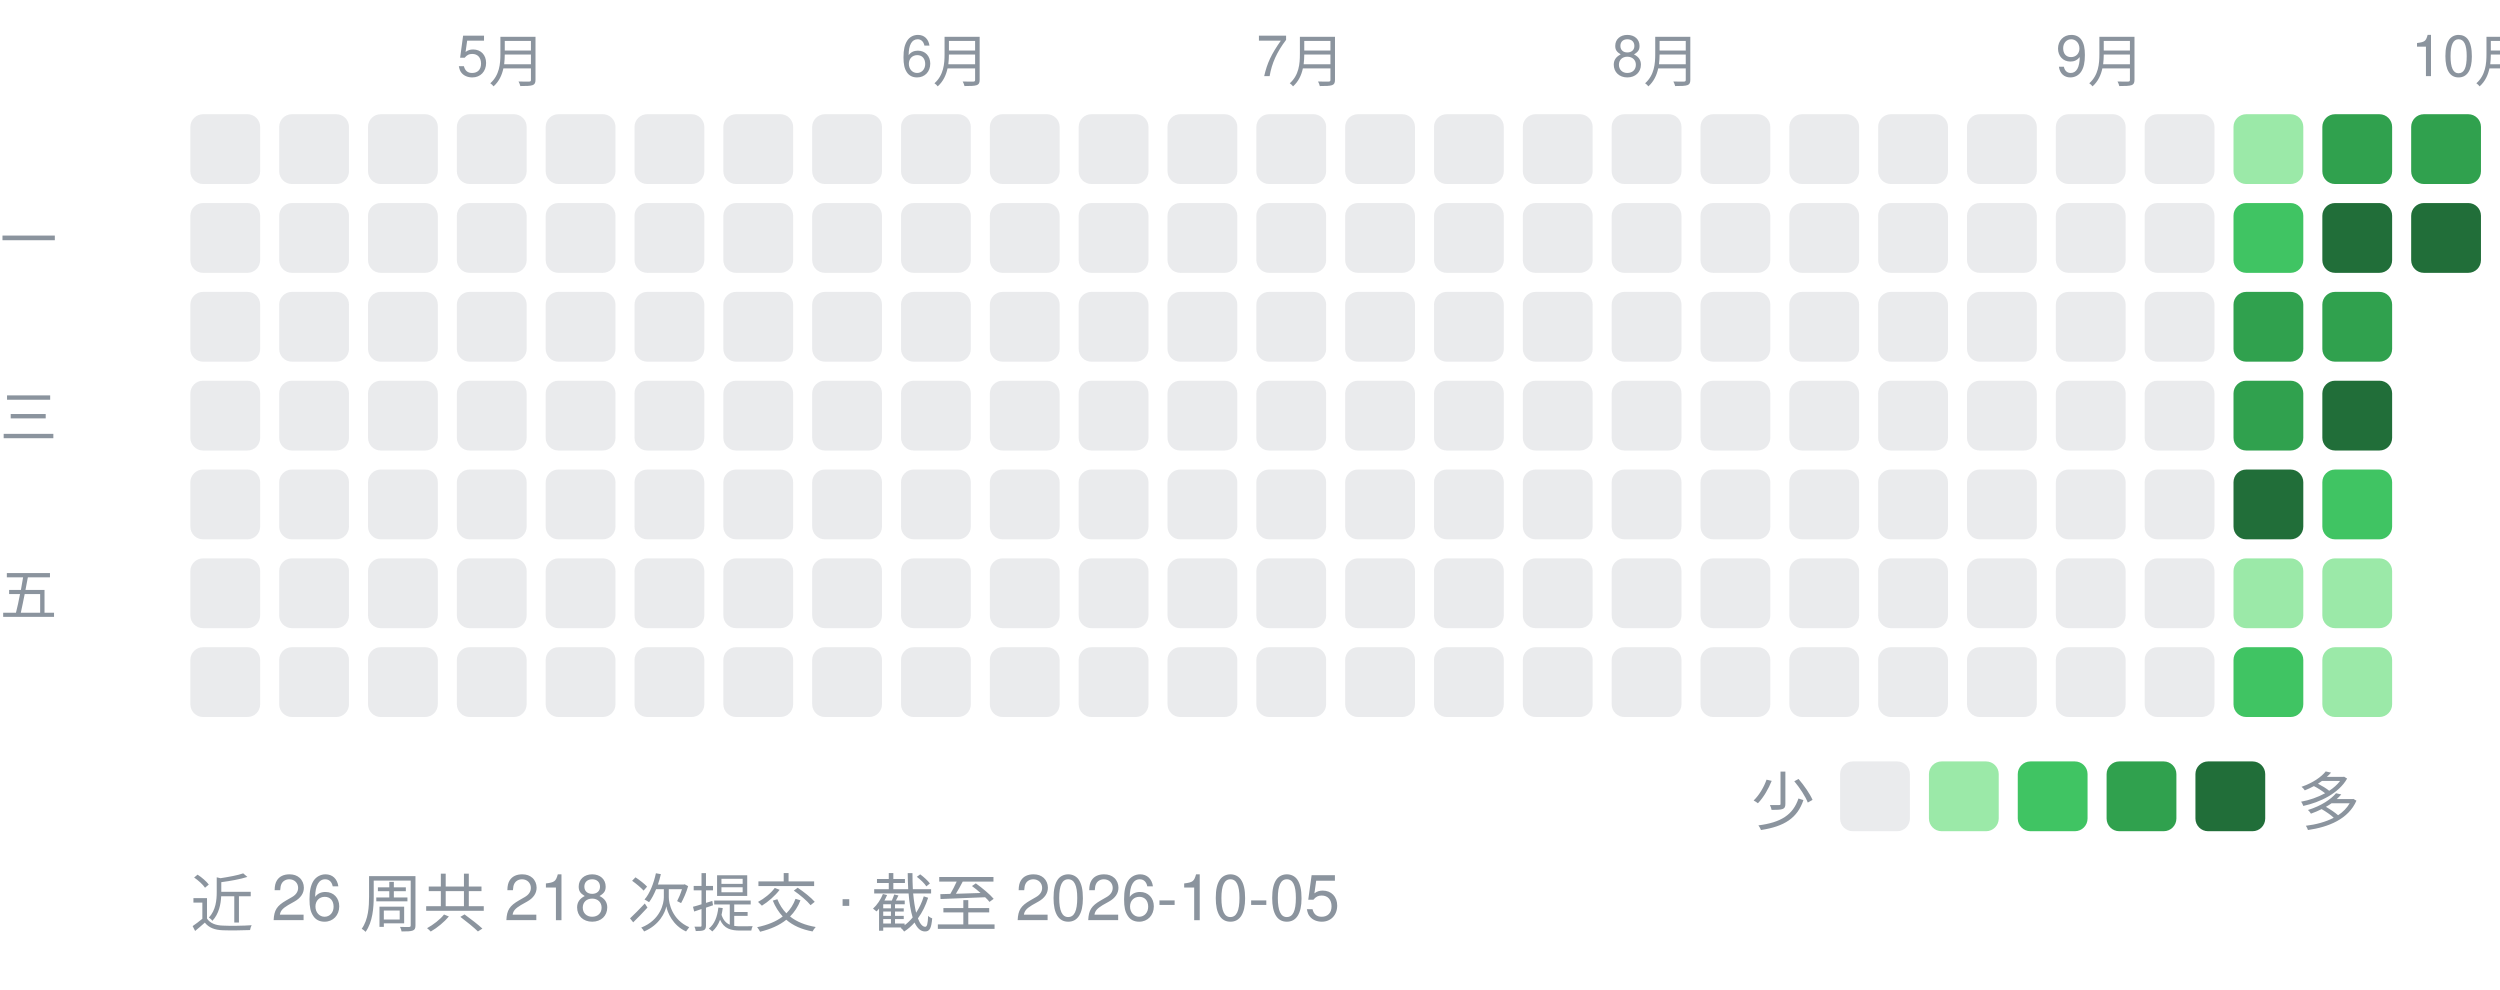
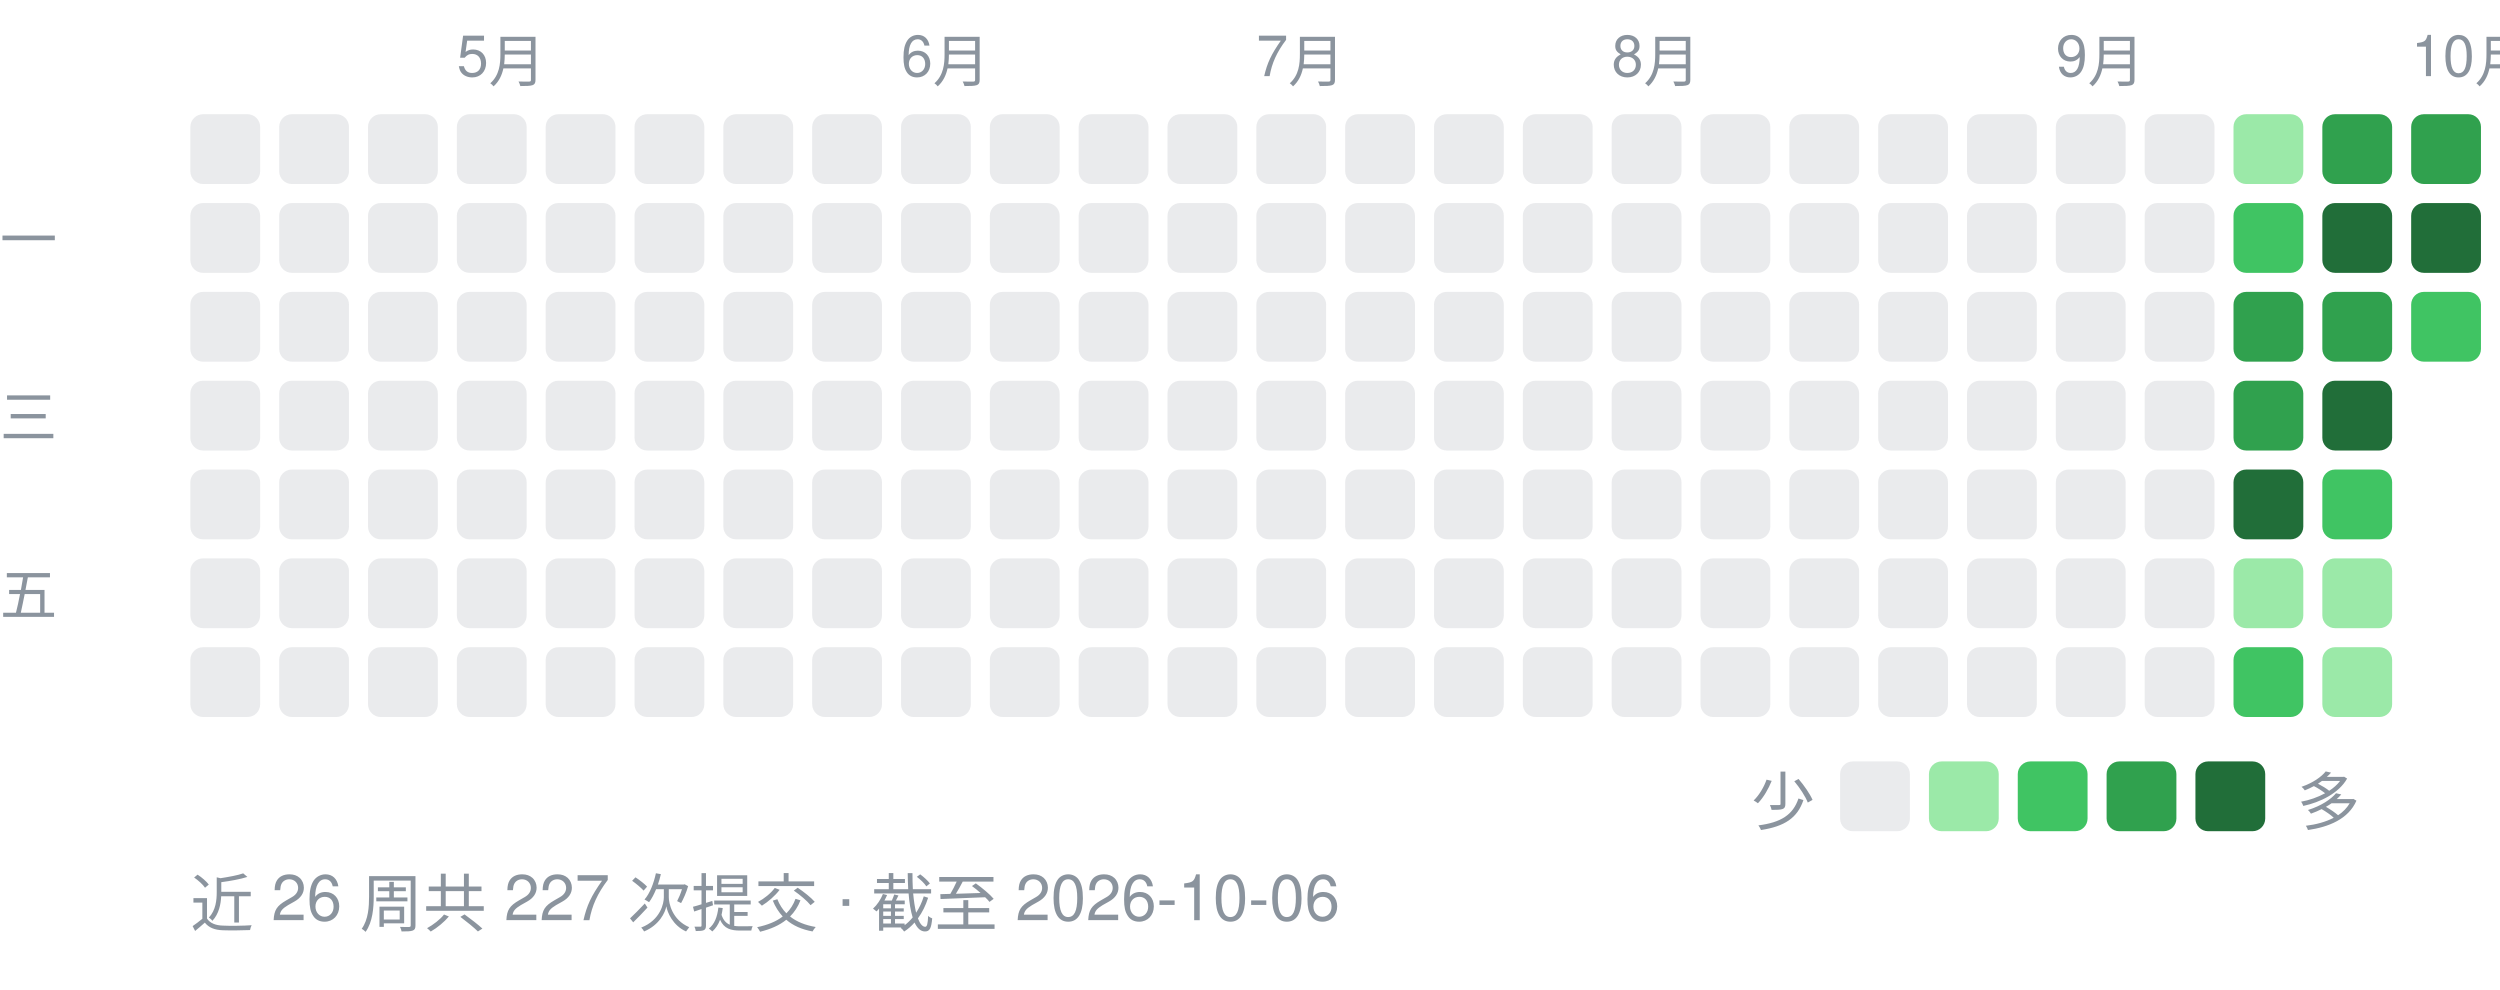
<svg xmlns="http://www.w3.org/2000/svg" width="394" height="156" viewBox="0 0 394 156" role="img">
  <g font-family="-apple-system,BlinkMacSystemFont,Segoe UI,Helvetica,Arial,PingFang SC,sans-serif" font-size="9" fill="#8b949e">
    <text x="72" y="12">5月</text>
    <text x="142" y="12">6月</text>
    <text x="198" y="12">7月</text>
    <text x="254" y="12">8月</text>
    <text x="324" y="12">9月</text>
    <text x="380" y="12">10月</text>
    <text x="0" y="41">一</text>
    <text x="0" y="69">三</text>
    <text x="0" y="97">五</text>
  </g>
  <rect x="30" y="18" width="11" height="11" rx="2" fill="rgba(139,148,158,0.18)" />
  <rect x="30" y="32" width="11" height="11" rx="2" fill="rgba(139,148,158,0.18)" />
  <rect x="30" y="46" width="11" height="11" rx="2" fill="rgba(139,148,158,0.18)" />
  <rect x="30" y="60" width="11" height="11" rx="2" fill="rgba(139,148,158,0.18)" />
  <rect x="30" y="74" width="11" height="11" rx="2" fill="rgba(139,148,158,0.18)" />
  <rect x="30" y="88" width="11" height="11" rx="2" fill="rgba(139,148,158,0.18)" />
  <rect x="30" y="102" width="11" height="11" rx="2" fill="rgba(139,148,158,0.18)" />
  <rect x="44" y="18" width="11" height="11" rx="2" fill="rgba(139,148,158,0.18)" />
  <rect x="44" y="32" width="11" height="11" rx="2" fill="rgba(139,148,158,0.18)" />
  <rect x="44" y="46" width="11" height="11" rx="2" fill="rgba(139,148,158,0.18)" />
  <rect x="44" y="60" width="11" height="11" rx="2" fill="rgba(139,148,158,0.18)" />
  <rect x="44" y="74" width="11" height="11" rx="2" fill="rgba(139,148,158,0.18)" />
  <rect x="44" y="88" width="11" height="11" rx="2" fill="rgba(139,148,158,0.18)" />
  <rect x="44" y="102" width="11" height="11" rx="2" fill="rgba(139,148,158,0.18)" />
  <rect x="58" y="18" width="11" height="11" rx="2" fill="rgba(139,148,158,0.18)" />
  <rect x="58" y="32" width="11" height="11" rx="2" fill="rgba(139,148,158,0.18)" />
  <rect x="58" y="46" width="11" height="11" rx="2" fill="rgba(139,148,158,0.18)" />
  <rect x="58" y="60" width="11" height="11" rx="2" fill="rgba(139,148,158,0.18)" />
  <rect x="58" y="74" width="11" height="11" rx="2" fill="rgba(139,148,158,0.18)" />
  <rect x="58" y="88" width="11" height="11" rx="2" fill="rgba(139,148,158,0.18)" />
  <rect x="58" y="102" width="11" height="11" rx="2" fill="rgba(139,148,158,0.18)" />
  <rect x="72" y="18" width="11" height="11" rx="2" fill="rgba(139,148,158,0.18)" />
  <rect x="72" y="32" width="11" height="11" rx="2" fill="rgba(139,148,158,0.18)" />
  <rect x="72" y="46" width="11" height="11" rx="2" fill="rgba(139,148,158,0.18)" />
  <rect x="72" y="60" width="11" height="11" rx="2" fill="rgba(139,148,158,0.18)" />
  <rect x="72" y="74" width="11" height="11" rx="2" fill="rgba(139,148,158,0.18)" />
  <rect x="72" y="88" width="11" height="11" rx="2" fill="rgba(139,148,158,0.18)" />
  <rect x="72" y="102" width="11" height="11" rx="2" fill="rgba(139,148,158,0.18)" />
  <rect x="86" y="18" width="11" height="11" rx="2" fill="rgba(139,148,158,0.18)" />
  <rect x="86" y="32" width="11" height="11" rx="2" fill="rgba(139,148,158,0.18)" />
  <rect x="86" y="46" width="11" height="11" rx="2" fill="rgba(139,148,158,0.18)" />
  <rect x="86" y="60" width="11" height="11" rx="2" fill="rgba(139,148,158,0.18)" />
  <rect x="86" y="74" width="11" height="11" rx="2" fill="rgba(139,148,158,0.18)" />
  <rect x="86" y="88" width="11" height="11" rx="2" fill="rgba(139,148,158,0.18)" />
  <rect x="86" y="102" width="11" height="11" rx="2" fill="rgba(139,148,158,0.18)" />
  <rect x="100" y="18" width="11" height="11" rx="2" fill="rgba(139,148,158,0.18)" />
  <rect x="100" y="32" width="11" height="11" rx="2" fill="rgba(139,148,158,0.18)" />
  <rect x="100" y="46" width="11" height="11" rx="2" fill="rgba(139,148,158,0.18)" />
  <rect x="100" y="60" width="11" height="11" rx="2" fill="rgba(139,148,158,0.18)" />
  <rect x="100" y="74" width="11" height="11" rx="2" fill="rgba(139,148,158,0.18)" />
  <rect x="100" y="88" width="11" height="11" rx="2" fill="rgba(139,148,158,0.18)" />
  <rect x="100" y="102" width="11" height="11" rx="2" fill="rgba(139,148,158,0.18)" />
  <rect x="114" y="18" width="11" height="11" rx="2" fill="rgba(139,148,158,0.18)" />
  <rect x="114" y="32" width="11" height="11" rx="2" fill="rgba(139,148,158,0.18)" />
  <rect x="114" y="46" width="11" height="11" rx="2" fill="rgba(139,148,158,0.18)" />
  <rect x="114" y="60" width="11" height="11" rx="2" fill="rgba(139,148,158,0.18)" />
  <rect x="114" y="74" width="11" height="11" rx="2" fill="rgba(139,148,158,0.18)" />
  <rect x="114" y="88" width="11" height="11" rx="2" fill="rgba(139,148,158,0.18)" />
  <rect x="114" y="102" width="11" height="11" rx="2" fill="rgba(139,148,158,0.18)" />
  <rect x="128" y="18" width="11" height="11" rx="2" fill="rgba(139,148,158,0.18)" />
  <rect x="128" y="32" width="11" height="11" rx="2" fill="rgba(139,148,158,0.18)" />
  <rect x="128" y="46" width="11" height="11" rx="2" fill="rgba(139,148,158,0.18)" />
  <rect x="128" y="60" width="11" height="11" rx="2" fill="rgba(139,148,158,0.18)" />
  <rect x="128" y="74" width="11" height="11" rx="2" fill="rgba(139,148,158,0.18)" />
  <rect x="128" y="88" width="11" height="11" rx="2" fill="rgba(139,148,158,0.18)" />
  <rect x="128" y="102" width="11" height="11" rx="2" fill="rgba(139,148,158,0.18)" />
  <rect x="142" y="18" width="11" height="11" rx="2" fill="rgba(139,148,158,0.18)" />
  <rect x="142" y="32" width="11" height="11" rx="2" fill="rgba(139,148,158,0.18)" />
  <rect x="142" y="46" width="11" height="11" rx="2" fill="rgba(139,148,158,0.18)" />
  <rect x="142" y="60" width="11" height="11" rx="2" fill="rgba(139,148,158,0.18)" />
  <rect x="142" y="74" width="11" height="11" rx="2" fill="rgba(139,148,158,0.18)" />
  <rect x="142" y="88" width="11" height="11" rx="2" fill="rgba(139,148,158,0.18)" />
  <rect x="142" y="102" width="11" height="11" rx="2" fill="rgba(139,148,158,0.18)" />
  <rect x="156" y="18" width="11" height="11" rx="2" fill="rgba(139,148,158,0.18)" />
  <rect x="156" y="32" width="11" height="11" rx="2" fill="rgba(139,148,158,0.18)" />
  <rect x="156" y="46" width="11" height="11" rx="2" fill="rgba(139,148,158,0.18)" />
  <rect x="156" y="60" width="11" height="11" rx="2" fill="rgba(139,148,158,0.18)" />
  <rect x="156" y="74" width="11" height="11" rx="2" fill="rgba(139,148,158,0.18)" />
  <rect x="156" y="88" width="11" height="11" rx="2" fill="rgba(139,148,158,0.18)" />
  <rect x="156" y="102" width="11" height="11" rx="2" fill="rgba(139,148,158,0.18)" />
  <rect x="170" y="18" width="11" height="11" rx="2" fill="rgba(139,148,158,0.18)" />
  <rect x="170" y="32" width="11" height="11" rx="2" fill="rgba(139,148,158,0.18)" />
  <rect x="170" y="46" width="11" height="11" rx="2" fill="rgba(139,148,158,0.18)" />
  <rect x="170" y="60" width="11" height="11" rx="2" fill="rgba(139,148,158,0.18)" />
  <rect x="170" y="74" width="11" height="11" rx="2" fill="rgba(139,148,158,0.18)" />
  <rect x="170" y="88" width="11" height="11" rx="2" fill="rgba(139,148,158,0.18)" />
  <rect x="170" y="102" width="11" height="11" rx="2" fill="rgba(139,148,158,0.18)" />
  <rect x="184" y="18" width="11" height="11" rx="2" fill="rgba(139,148,158,0.18)" />
  <rect x="184" y="32" width="11" height="11" rx="2" fill="rgba(139,148,158,0.18)" />
  <rect x="184" y="46" width="11" height="11" rx="2" fill="rgba(139,148,158,0.18)" />
  <rect x="184" y="60" width="11" height="11" rx="2" fill="rgba(139,148,158,0.18)" />
  <rect x="184" y="74" width="11" height="11" rx="2" fill="rgba(139,148,158,0.18)" />
  <rect x="184" y="88" width="11" height="11" rx="2" fill="rgba(139,148,158,0.18)" />
  <rect x="184" y="102" width="11" height="11" rx="2" fill="rgba(139,148,158,0.18)" />
  <rect x="198" y="18" width="11" height="11" rx="2" fill="rgba(139,148,158,0.18)" />
  <rect x="198" y="32" width="11" height="11" rx="2" fill="rgba(139,148,158,0.18)" />
  <rect x="198" y="46" width="11" height="11" rx="2" fill="rgba(139,148,158,0.18)" />
  <rect x="198" y="60" width="11" height="11" rx="2" fill="rgba(139,148,158,0.18)" />
  <rect x="198" y="74" width="11" height="11" rx="2" fill="rgba(139,148,158,0.18)" />
  <rect x="198" y="88" width="11" height="11" rx="2" fill="rgba(139,148,158,0.18)" />
  <rect x="198" y="102" width="11" height="11" rx="2" fill="rgba(139,148,158,0.18)" />
  <rect x="212" y="18" width="11" height="11" rx="2" fill="rgba(139,148,158,0.18)" />
  <rect x="212" y="32" width="11" height="11" rx="2" fill="rgba(139,148,158,0.18)" />
  <rect x="212" y="46" width="11" height="11" rx="2" fill="rgba(139,148,158,0.18)" />
  <rect x="212" y="60" width="11" height="11" rx="2" fill="rgba(139,148,158,0.18)" />
  <rect x="212" y="74" width="11" height="11" rx="2" fill="rgba(139,148,158,0.18)" />
  <rect x="212" y="88" width="11" height="11" rx="2" fill="rgba(139,148,158,0.18)" />
  <rect x="212" y="102" width="11" height="11" rx="2" fill="rgba(139,148,158,0.18)" />
  <rect x="226" y="18" width="11" height="11" rx="2" fill="rgba(139,148,158,0.18)" />
  <rect x="226" y="32" width="11" height="11" rx="2" fill="rgba(139,148,158,0.18)" />
  <rect x="226" y="46" width="11" height="11" rx="2" fill="rgba(139,148,158,0.18)" />
  <rect x="226" y="60" width="11" height="11" rx="2" fill="rgba(139,148,158,0.18)" />
  <rect x="226" y="74" width="11" height="11" rx="2" fill="rgba(139,148,158,0.18)" />
  <rect x="226" y="88" width="11" height="11" rx="2" fill="rgba(139,148,158,0.18)" />
  <rect x="226" y="102" width="11" height="11" rx="2" fill="rgba(139,148,158,0.18)" />
  <rect x="240" y="18" width="11" height="11" rx="2" fill="rgba(139,148,158,0.18)" />
  <rect x="240" y="32" width="11" height="11" rx="2" fill="rgba(139,148,158,0.18)" />
  <rect x="240" y="46" width="11" height="11" rx="2" fill="rgba(139,148,158,0.18)" />
  <rect x="240" y="60" width="11" height="11" rx="2" fill="rgba(139,148,158,0.18)" />
  <rect x="240" y="74" width="11" height="11" rx="2" fill="rgba(139,148,158,0.18)" />
  <rect x="240" y="88" width="11" height="11" rx="2" fill="rgba(139,148,158,0.18)" />
  <rect x="240" y="102" width="11" height="11" rx="2" fill="rgba(139,148,158,0.18)" />
  <rect x="254" y="18" width="11" height="11" rx="2" fill="rgba(139,148,158,0.18)" />
  <rect x="254" y="32" width="11" height="11" rx="2" fill="rgba(139,148,158,0.18)" />
  <rect x="254" y="46" width="11" height="11" rx="2" fill="rgba(139,148,158,0.18)" />
  <rect x="254" y="60" width="11" height="11" rx="2" fill="rgba(139,148,158,0.18)" />
  <rect x="254" y="74" width="11" height="11" rx="2" fill="rgba(139,148,158,0.18)" />
  <rect x="254" y="88" width="11" height="11" rx="2" fill="rgba(139,148,158,0.18)" />
  <rect x="254" y="102" width="11" height="11" rx="2" fill="rgba(139,148,158,0.18)" />
  <rect x="268" y="18" width="11" height="11" rx="2" fill="rgba(139,148,158,0.18)" />
  <rect x="268" y="32" width="11" height="11" rx="2" fill="rgba(139,148,158,0.18)" />
  <rect x="268" y="46" width="11" height="11" rx="2" fill="rgba(139,148,158,0.18)" />
  <rect x="268" y="60" width="11" height="11" rx="2" fill="rgba(139,148,158,0.18)" />
  <rect x="268" y="74" width="11" height="11" rx="2" fill="rgba(139,148,158,0.18)" />
  <rect x="268" y="88" width="11" height="11" rx="2" fill="rgba(139,148,158,0.18)" />
  <rect x="268" y="102" width="11" height="11" rx="2" fill="rgba(139,148,158,0.18)" />
  <rect x="282" y="18" width="11" height="11" rx="2" fill="rgba(139,148,158,0.18)" />
  <rect x="282" y="32" width="11" height="11" rx="2" fill="rgba(139,148,158,0.18)" />
  <rect x="282" y="46" width="11" height="11" rx="2" fill="rgba(139,148,158,0.18)" />
  <rect x="282" y="60" width="11" height="11" rx="2" fill="rgba(139,148,158,0.18)" />
  <rect x="282" y="74" width="11" height="11" rx="2" fill="rgba(139,148,158,0.18)" />
  <rect x="282" y="88" width="11" height="11" rx="2" fill="rgba(139,148,158,0.18)" />
  <rect x="282" y="102" width="11" height="11" rx="2" fill="rgba(139,148,158,0.18)" />
  <rect x="296" y="18" width="11" height="11" rx="2" fill="rgba(139,148,158,0.18)" />
  <rect x="296" y="32" width="11" height="11" rx="2" fill="rgba(139,148,158,0.18)" />
  <rect x="296" y="46" width="11" height="11" rx="2" fill="rgba(139,148,158,0.18)" />
  <rect x="296" y="60" width="11" height="11" rx="2" fill="rgba(139,148,158,0.18)" />
  <rect x="296" y="74" width="11" height="11" rx="2" fill="rgba(139,148,158,0.18)" />
  <rect x="296" y="88" width="11" height="11" rx="2" fill="rgba(139,148,158,0.18)" />
  <rect x="296" y="102" width="11" height="11" rx="2" fill="rgba(139,148,158,0.18)" />
  <rect x="310" y="18" width="11" height="11" rx="2" fill="rgba(139,148,158,0.18)" />
  <rect x="310" y="32" width="11" height="11" rx="2" fill="rgba(139,148,158,0.18)" />
  <rect x="310" y="46" width="11" height="11" rx="2" fill="rgba(139,148,158,0.18)" />
  <rect x="310" y="60" width="11" height="11" rx="2" fill="rgba(139,148,158,0.18)" />
  <rect x="310" y="74" width="11" height="11" rx="2" fill="rgba(139,148,158,0.18)" />
  <rect x="310" y="88" width="11" height="11" rx="2" fill="rgba(139,148,158,0.18)" />
  <rect x="310" y="102" width="11" height="11" rx="2" fill="rgba(139,148,158,0.18)" />
  <rect x="324" y="18" width="11" height="11" rx="2" fill="rgba(139,148,158,0.18)" />
  <rect x="324" y="32" width="11" height="11" rx="2" fill="rgba(139,148,158,0.18)" />
  <rect x="324" y="46" width="11" height="11" rx="2" fill="rgba(139,148,158,0.18)" />
  <rect x="324" y="60" width="11" height="11" rx="2" fill="rgba(139,148,158,0.18)" />
  <rect x="324" y="74" width="11" height="11" rx="2" fill="rgba(139,148,158,0.18)" />
  <rect x="324" y="88" width="11" height="11" rx="2" fill="rgba(139,148,158,0.18)" />
  <rect x="324" y="102" width="11" height="11" rx="2" fill="rgba(139,148,158,0.18)" />
  <rect x="338" y="18" width="11" height="11" rx="2" fill="rgba(139,148,158,0.18)" />
  <rect x="338" y="32" width="11" height="11" rx="2" fill="rgba(139,148,158,0.18)" />
  <rect x="338" y="46" width="11" height="11" rx="2" fill="rgba(139,148,158,0.18)" />
  <rect x="338" y="60" width="11" height="11" rx="2" fill="rgba(139,148,158,0.18)" />
  <rect x="338" y="74" width="11" height="11" rx="2" fill="rgba(139,148,158,0.18)" />
  <rect x="338" y="88" width="11" height="11" rx="2" fill="rgba(139,148,158,0.18)" />
  <rect x="338" y="102" width="11" height="11" rx="2" fill="rgba(139,148,158,0.18)" />
  <rect x="352" y="18" width="11" height="11" rx="2" fill="#9be9a8" />
  <rect x="352" y="32" width="11" height="11" rx="2" fill="#40c463" />
  <rect x="352" y="46" width="11" height="11" rx="2" fill="#30a14e" />
  <rect x="352" y="60" width="11" height="11" rx="2" fill="#30a14e" />
  <rect x="352" y="74" width="11" height="11" rx="2" fill="#216e39" />
  <rect x="352" y="88" width="11" height="11" rx="2" fill="#9be9a8" />
  <rect x="352" y="102" width="11" height="11" rx="2" fill="#40c463" />
  <rect x="366" y="18" width="11" height="11" rx="2" fill="#30a14e" />
  <rect x="366" y="32" width="11" height="11" rx="2" fill="#216e39" />
  <rect x="366" y="46" width="11" height="11" rx="2" fill="#30a14e" />
  <rect x="366" y="60" width="11" height="11" rx="2" fill="#216e39" />
  <rect x="366" y="74" width="11" height="11" rx="2" fill="#40c463" />
  <rect x="366" y="88" width="11" height="11" rx="2" fill="#9be9a8" />
  <rect x="366" y="102" width="11" height="11" rx="2" fill="#9be9a8" />
  <rect x="380" y="18" width="11" height="11" rx="2" fill="#30a14e" />
  <rect x="380" y="32" width="11" height="11" rx="2" fill="#216e39" />
+   <rect x="380" y="46" width="11" height="11" rx="2" fill="#40c463" />
  <g font-family="-apple-system,BlinkMacSystemFont,Segoe UI,Helvetica,Arial,PingFang SC,sans-serif" font-size="10" fill="#8b949e">
-     <text x="30" y="146">近 26 周共 218 次提交 · 截至 2026-10-05</text>
+     <text x="30" y="146">近 26 周共 227 次提交 · 截至 2026-10-06</text>
    <text x="286" y="130" text-anchor="end">少</text>
    <rect x="290" y="120" width="11" height="11" rx="2" fill="rgba(139,148,158,0.18)" />
    <rect x="304" y="120" width="11" height="11" rx="2" fill="#9be9a8" />
    <rect x="318" y="120" width="11" height="11" rx="2" fill="#40c463" />
    <rect x="332" y="120" width="11" height="11" rx="2" fill="#30a14e" />
    <rect x="346" y="120" width="11" height="11" rx="2" fill="#216e39" />
    <text x="362" y="130">多</text>
  </g>
</svg>
